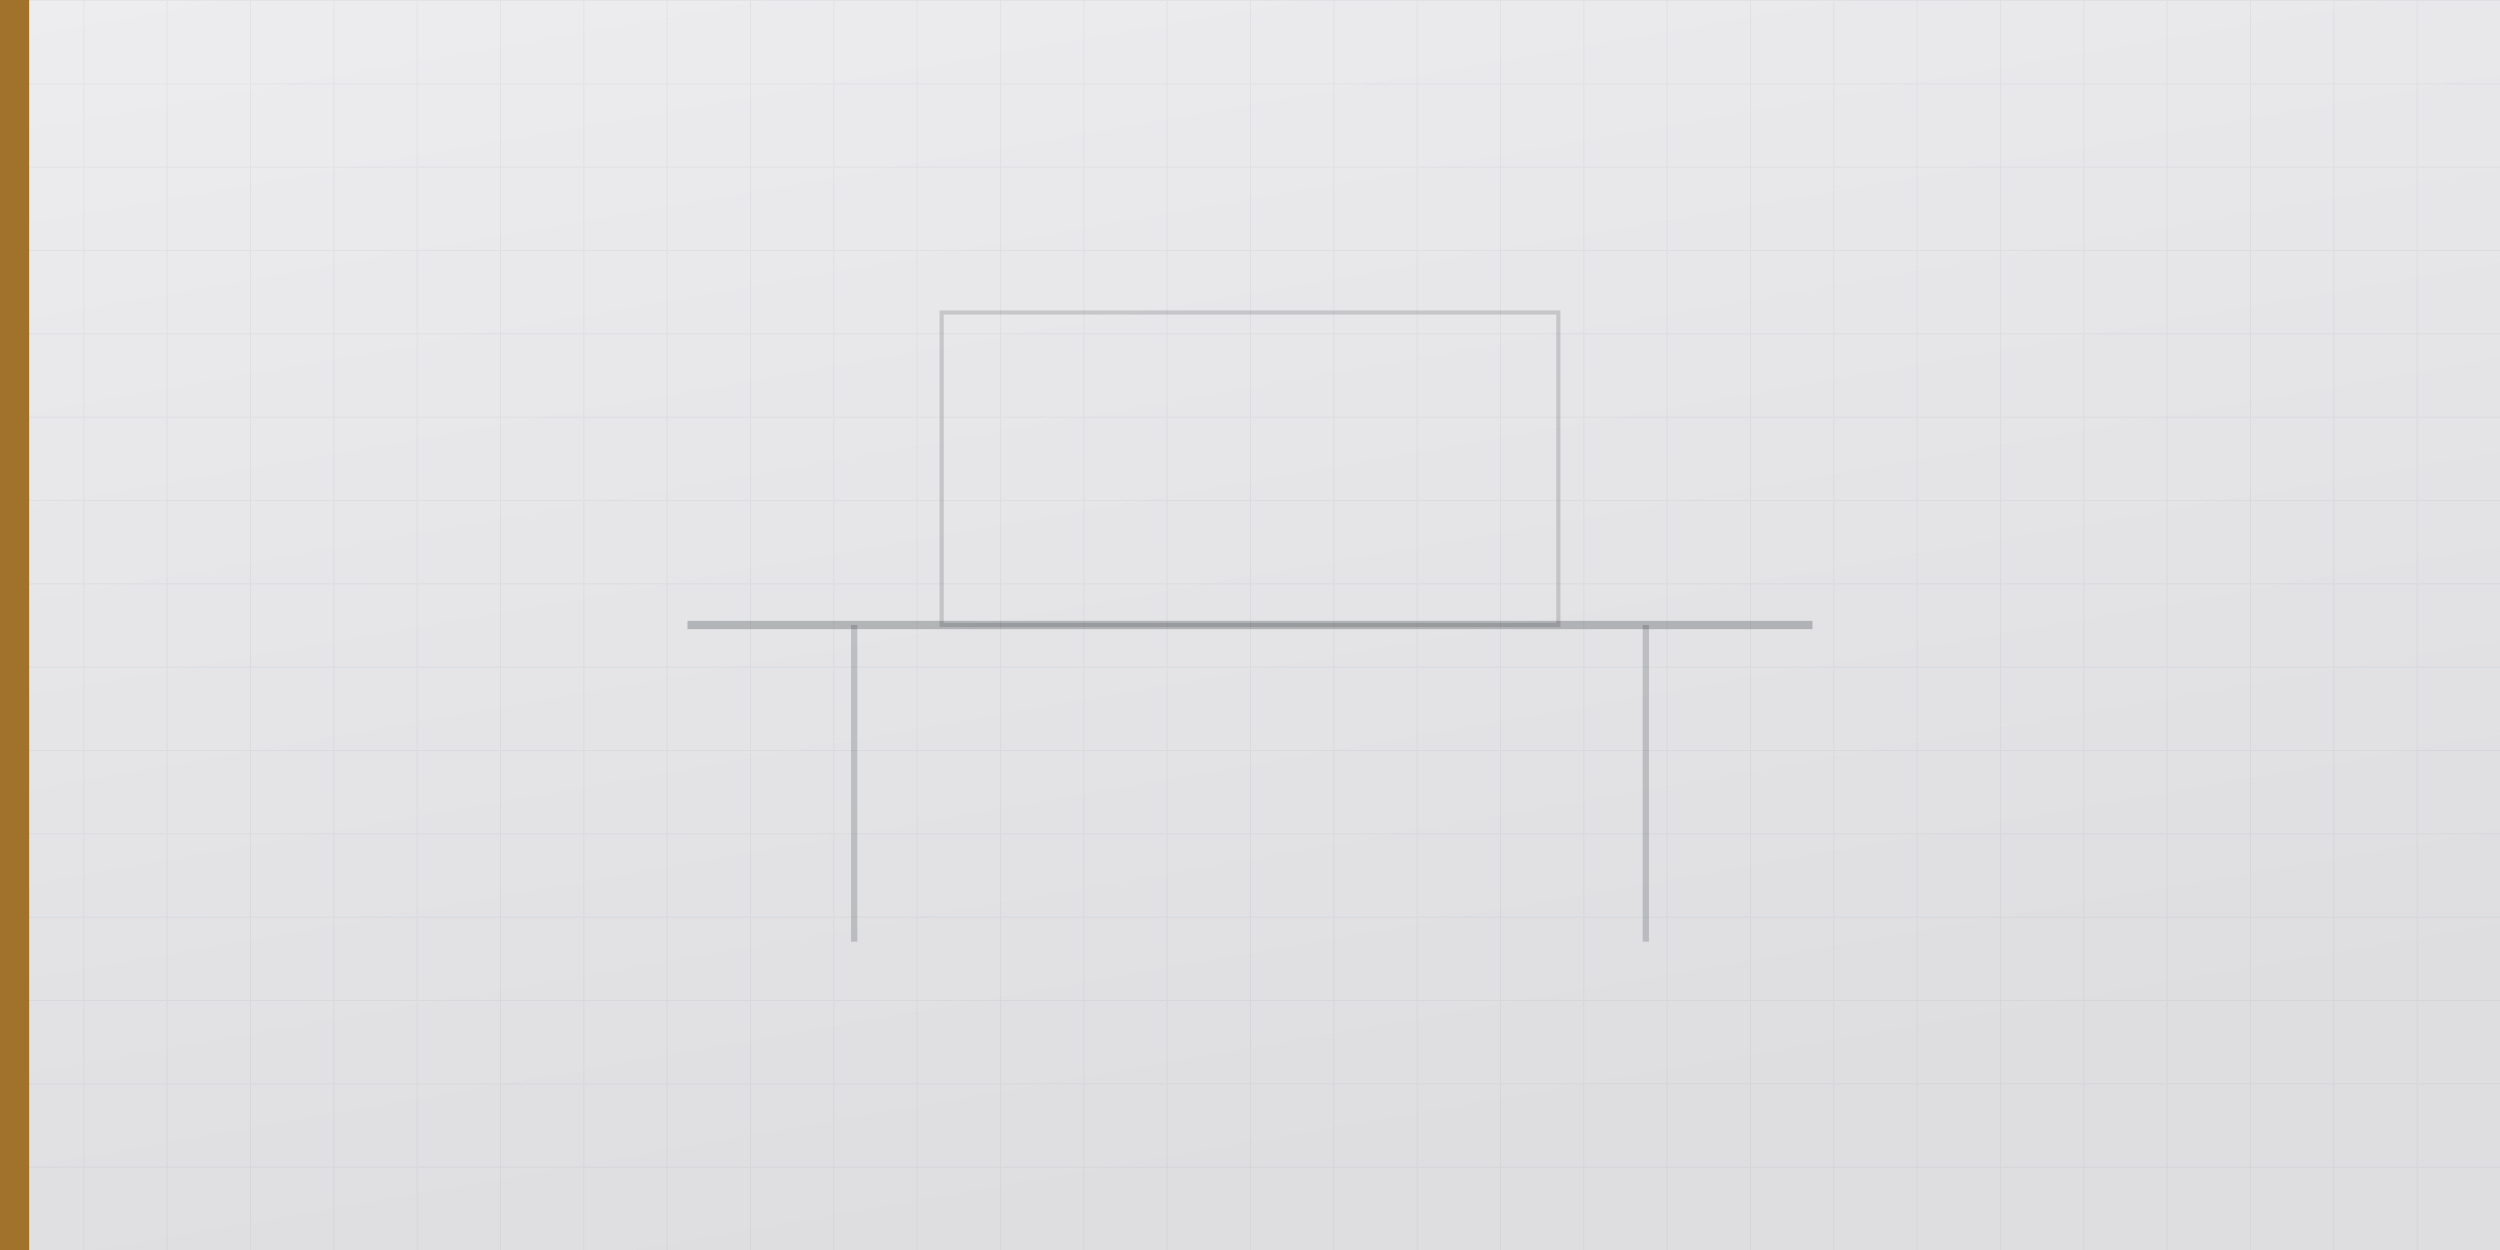
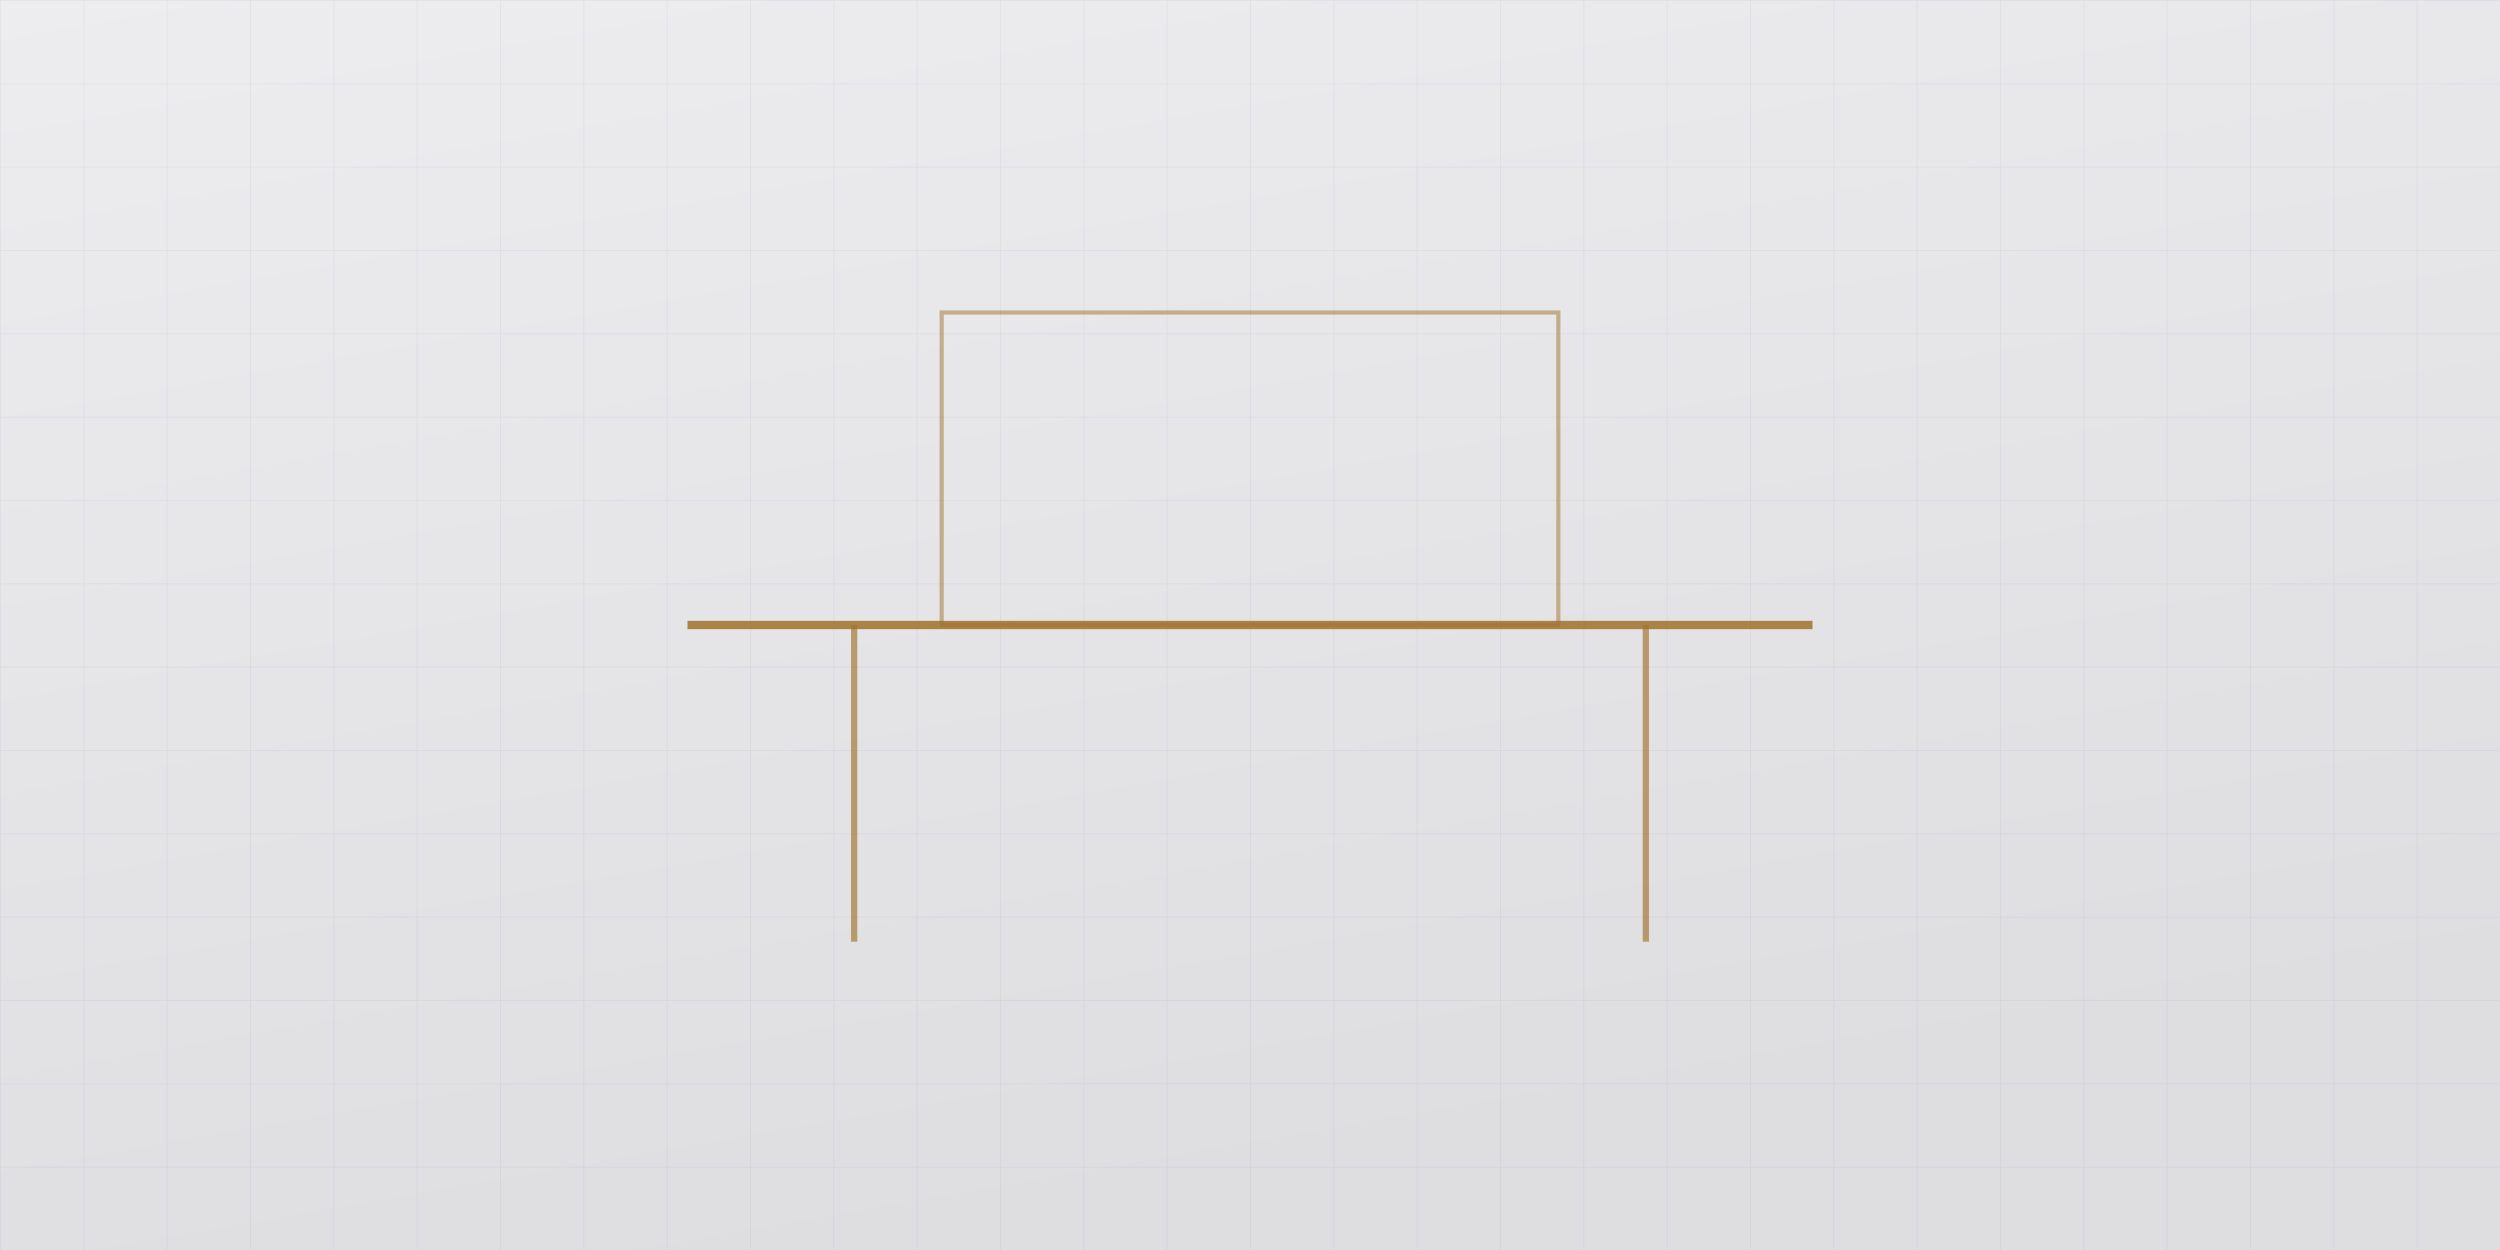
<svg xmlns="http://www.w3.org/2000/svg" width="1200" height="600" viewBox="0 0 1200 600" role="presentation" aria-hidden="true">
  <defs>
    <linearGradient id="shade" x1="0" y1="0" x2="0.35" y2="1">
      <stop offset="0%" stop-color="#EDEDEF" />
      <stop offset="100%" stop-color="#DEDEE1" />
    </linearGradient>
    <pattern id="grid" width="40" height="40" patternUnits="userSpaceOnUse">
      <path d="M40 0 L0 0 0 40" fill="none" stroke="#25282D" stroke-opacity=".05" stroke-width="1" />
    </pattern>
  </defs>
  <rect width="1200" height="600" fill="url(#shade)" />
  <rect width="1200" height="600" fill="url(#grid)" />
-   <line x1="330" y1="300" x2="870" y2="300" stroke="#25282D" stroke-opacity=".26" stroke-width="4" />
-   <line x1="410" y1="300" x2="410" y2="452" stroke="#25282D" stroke-opacity=".20" stroke-width="3" />
-   <line x1="790" y1="300" x2="790" y2="452" stroke="#25282D" stroke-opacity=".20" stroke-width="3" />
-   <rect x="452" y="150" width="296" height="150" fill="none" stroke="#25282D" stroke-opacity=".17" stroke-width="2" />
-   <rect x="0" y="0" width="14" height="600" fill="#A0722B" />
+   <line x1="330" y1="300" x2="870" y2="300" stroke="#A0722B" stroke-opacity=".85" stroke-width="4" />
+   <line x1="410" y1="300" x2="410" y2="452" stroke="#A0722B" stroke-opacity=".65" stroke-width="3" />
+   <line x1="790" y1="300" x2="790" y2="452" stroke="#A0722B" stroke-opacity=".65" stroke-width="3" />
+   <rect x="452" y="150" width="296" height="150" fill="none" stroke="#A0722B" stroke-opacity=".50" stroke-width="2" />
</svg>
